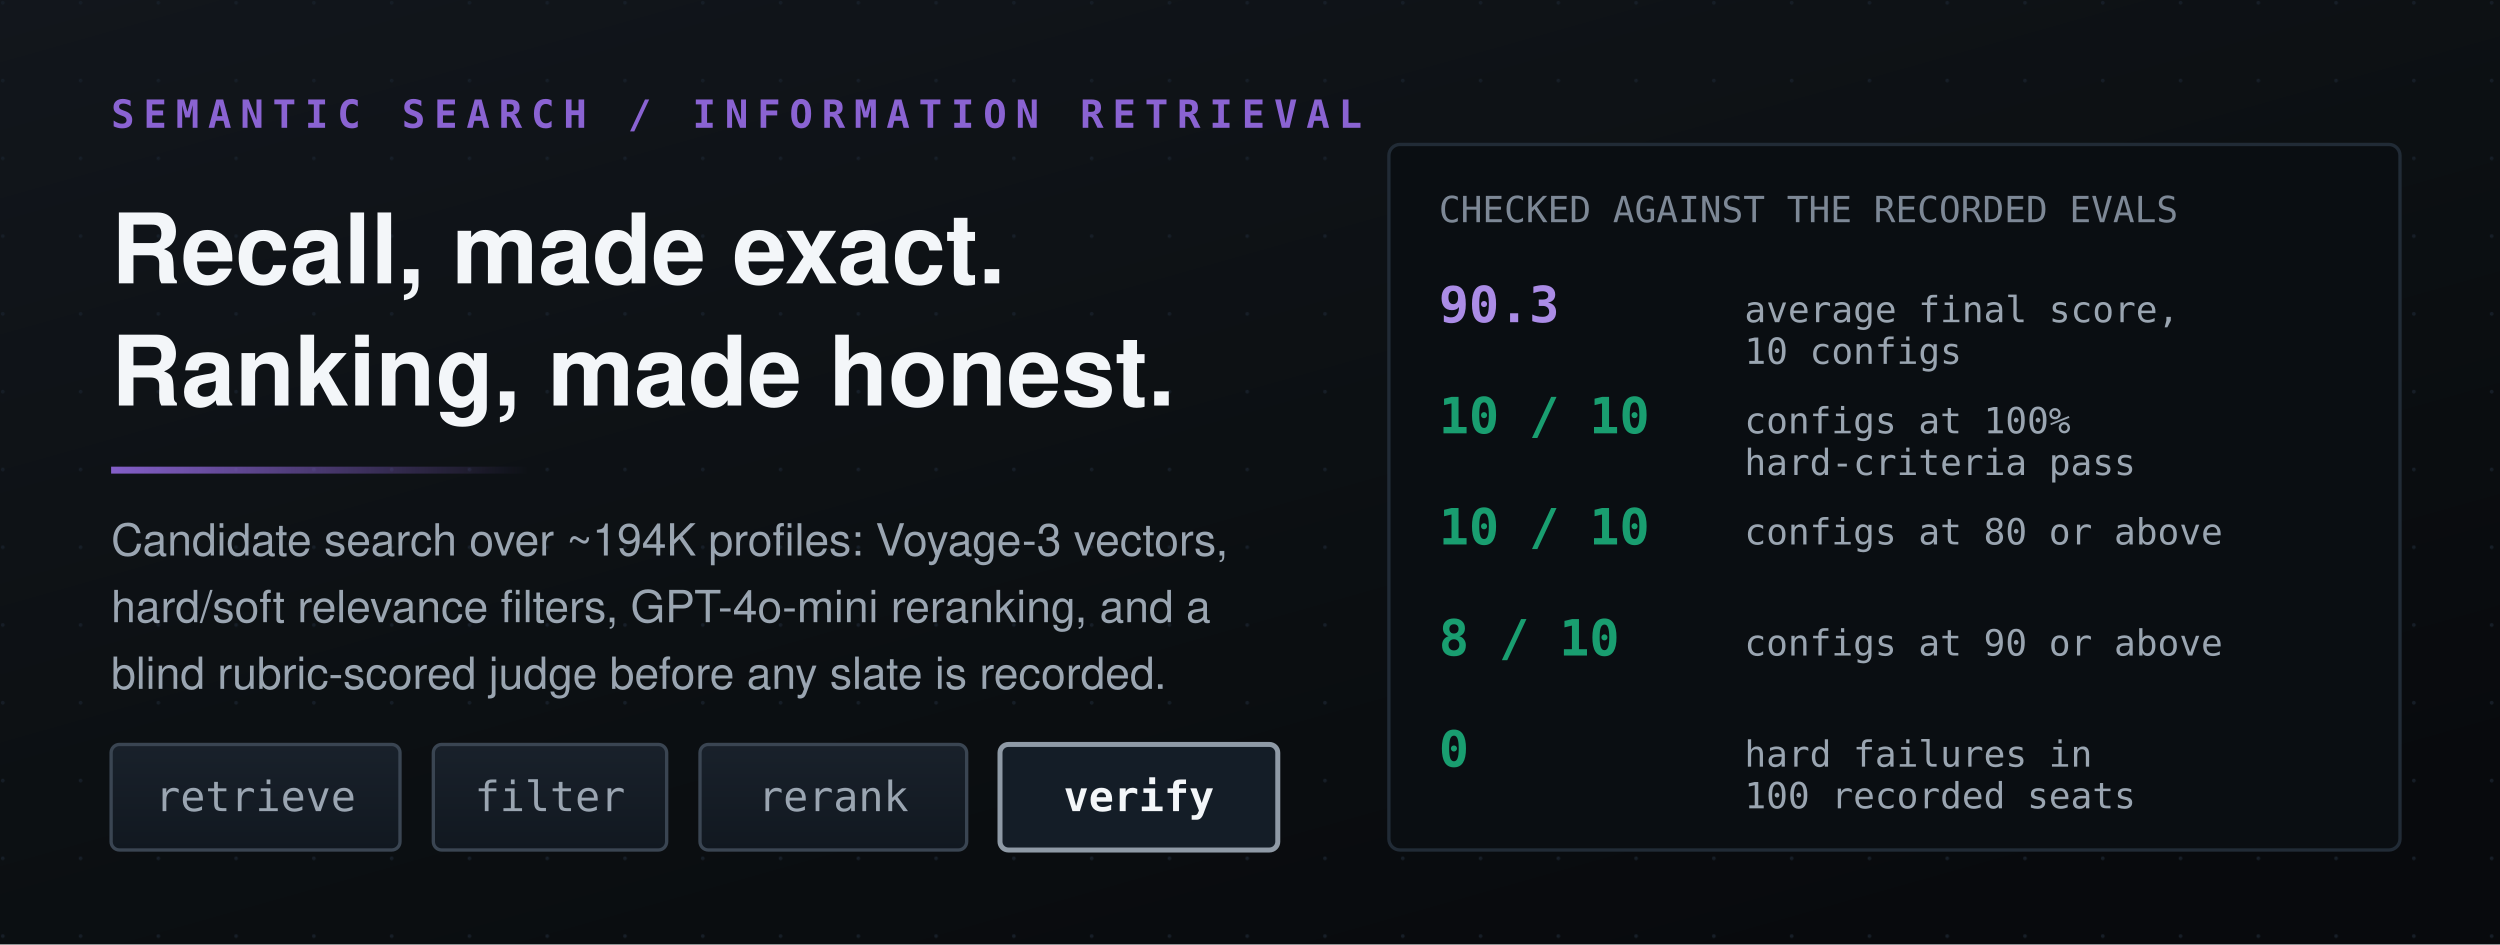
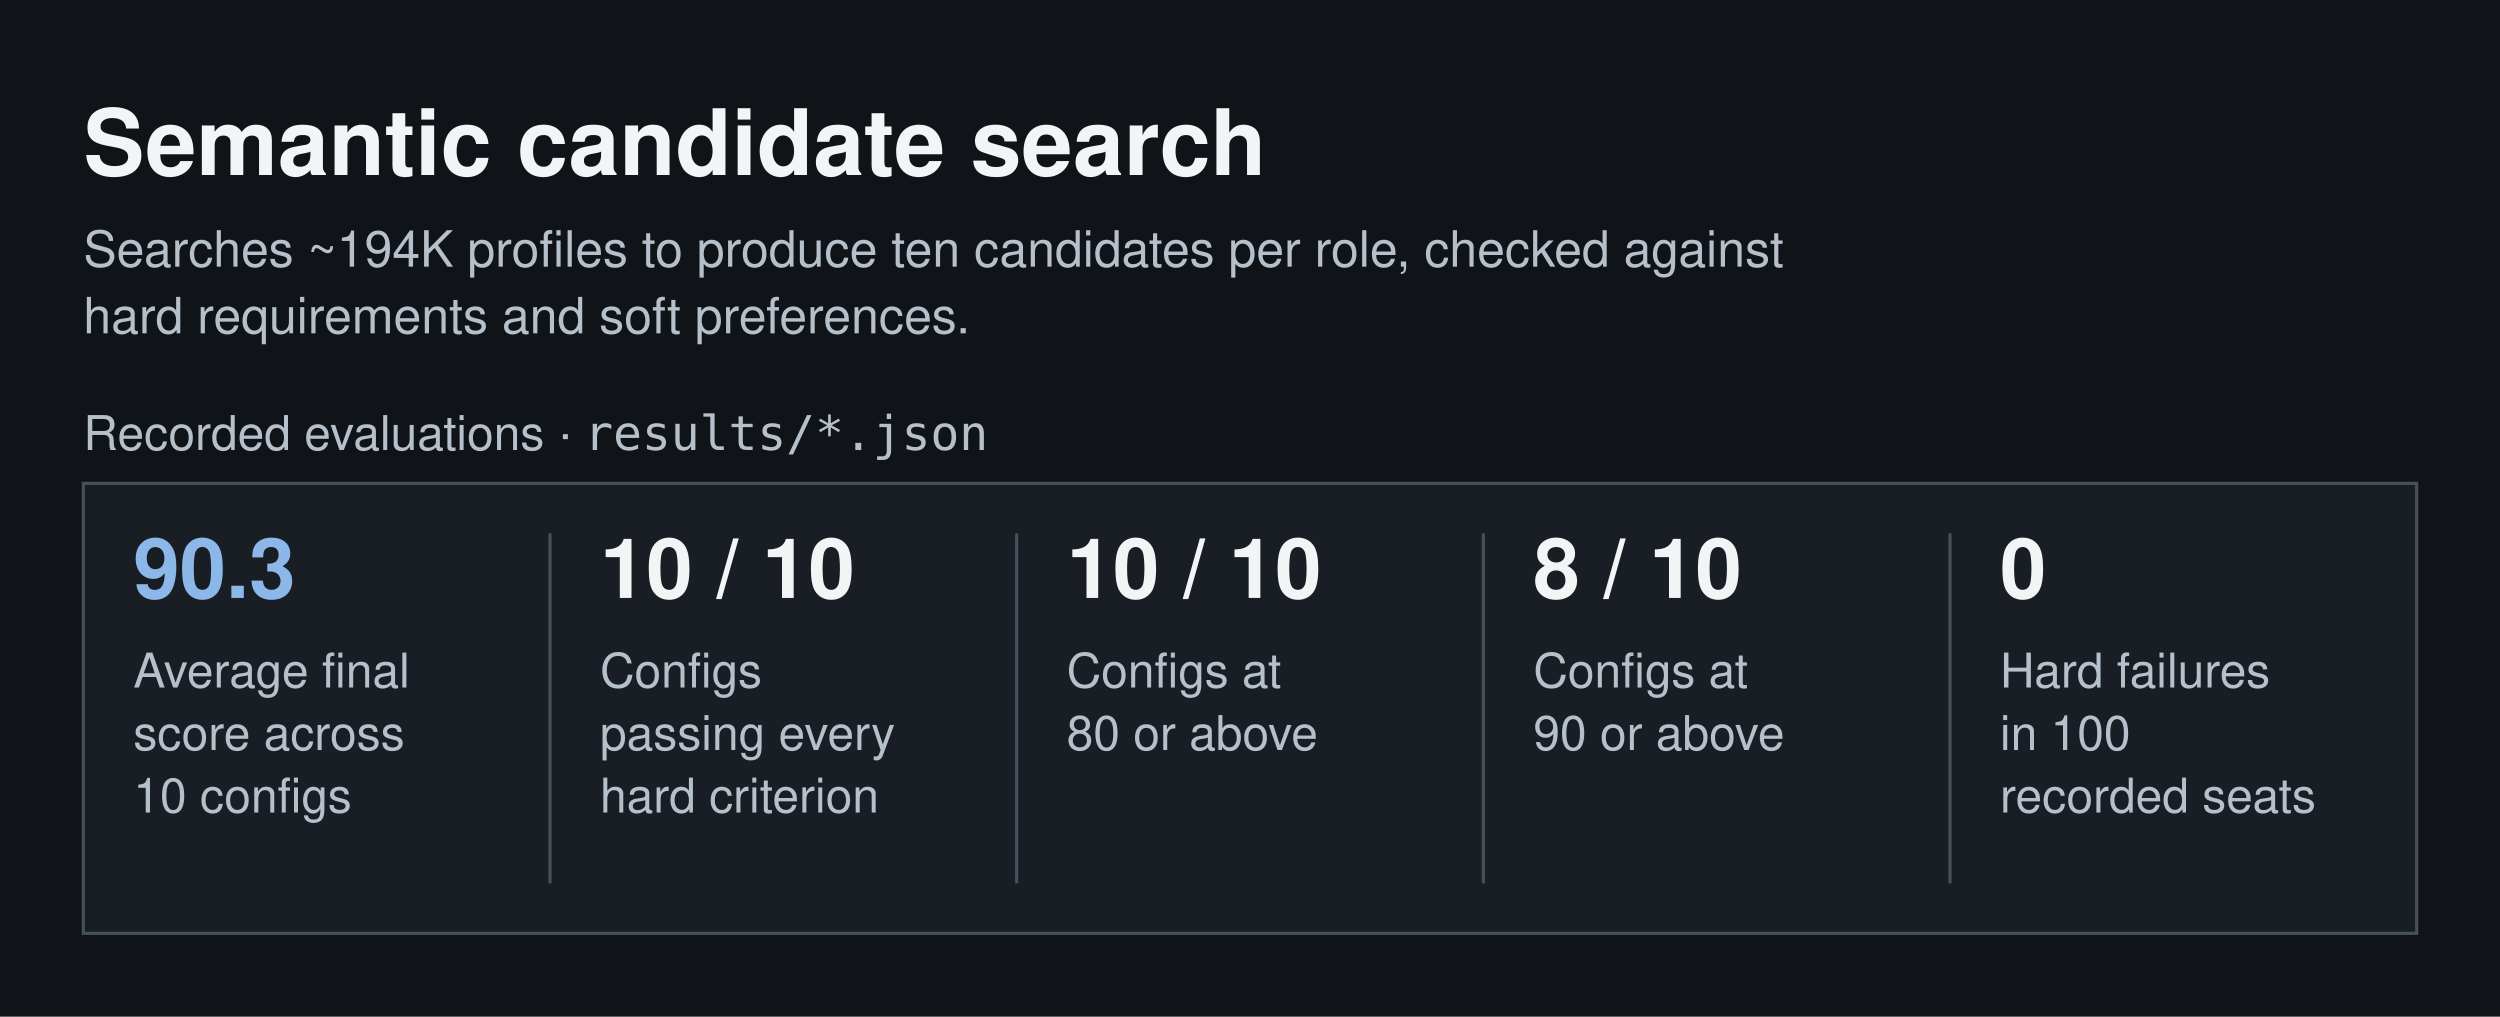
- <svg xmlns="http://www.w3.org/2000/svg" viewBox="0 0 900 340" width="900" height="340" role="img" aria-label="Semantic candidate search over 194K profiles: Voyage-3 retrieval, exhaustive structured scans, hard and soft relevance filtering, GPT-4o-mini reranking, and a blind rubric-scored judge; the recorded evals average 90.3 with every hard criterion passing" font-family="ui-sans-serif, -apple-system, BlinkMacSystemFont, Segoe UI, Helvetica, Arial, sans-serif">
+ <svg xmlns="http://www.w3.org/2000/svg" viewBox="0 0 1200 488" width="1200" height="488" role="img" aria-label="Semantic candidate search over about 194K profiles. Recorded evaluations average 90.3 across 10 configs. All 10 configs have a 100% pass rate on every hard criterion; all 10 score 80 or above, and 8 score 90 or above. There are 0 hard failures in 100 recorded seats." font-family="ui-sans-serif, -apple-system, BlinkMacSystemFont, Segoe UI, Helvetica, Arial, sans-serif" style="font-variant-numeric: tabular-nums">
  <defs>
-     <linearGradient id="bgh" x1="0" y1="0" x2="0.75" y2="1">
-       <stop offset="0" stop-color="#12161c" />
-       <stop offset="0.55" stop-color="#0c1013" />
-       <stop offset="1" stop-color="#080a0d" />
-     </linearGradient>
-     <pattern id="doth" width="28" height="28" patternUnits="userSpaceOnUse">
-       <circle cx="1" cy="1" r="0.7" fill="#161d26" />
-     </pattern>
-     <linearGradient id="ndh" x1="0" y1="0" x2="0" y2="1">
-       <stop offset="0" stop-color="#19212b" />
-       <stop offset="1" stop-color="#111820" />
-     </linearGradient>
-     <linearGradient id="rlh" x1="0" y1="0" x2="1" y2="0">
-       <stop offset="0" stop-color="#8a63d2" stop-opacity="0.95" />
-       <stop offset="1" stop-color="#8a63d2" stop-opacity="0" />
-     </linearGradient>
-     <marker id="arh" viewBox="0 0 10 10" refX="9" refY="5" markerWidth="5" markerHeight="5" orient="auto-start-reverse">
-       <path d="M 0 0 L 10 5 L 0 10 z" fill="#5a6673" />
-     </marker>
-     <marker id="argh" viewBox="0 0 10 10" refX="9" refY="5" markerWidth="5" markerHeight="5" orient="auto-start-reverse">
-       <path d="M 0 0 L 10 5 L 0 10 z" fill="#199e70" />
-     </marker>
-     <marker id="aroh" viewBox="0 0 10 10" refX="9" refY="5" markerWidth="5" markerHeight="5" orient="auto-start-reverse">
-       <path d="M 0 0 L 10 5 L 0 10 z" fill="#d95926" />
-     </marker>
-     <marker id="arbh" viewBox="0 0 10 10" refX="9" refY="5" markerWidth="5" markerHeight="5" orient="auto-start-reverse">
-       <path d="M 0 0 L 10 5 L 0 10 z" fill="#3987e5" />
-     </marker>
-     <marker id="arvh" viewBox="0 0 10 10" refX="9" refY="5" markerWidth="5" markerHeight="5" orient="auto-start-reverse">
-       <path d="M 0 0 L 10 5 L 0 10 z" fill="#8a63d2" />
+     <marker id="ahh" viewBox="0 0 10 10" refX="9" refY="5" markerWidth="6" markerHeight="6" orient="auto">
+       <path d="M 0 0 L 10 5 L 0 10 z" fill="#8795a3" />
    </marker>
  </defs>
-   <rect x="0" y="0" width="900" height="340" fill="url(#bgh)" />
-   <rect x="0" y="0" width="900" height="340" fill="url(#doth)" />
-   <text x="40" y="46" fill="#8a63d2" font-size="14" font-weight="700" letter-spacing="3.2" font-family="ui-monospace, SFMono-Regular, Menlo, monospace">SEMANTIC SEARCH / INFORMATION RETRIEVAL</text>
-   <text x="40" y="102" fill="#f3f6f9" font-size="35" font-weight="700">Recall, made exact.</text>
-   <text x="40" y="146" fill="#f3f6f9" font-size="35" font-weight="700">Ranking, made honest.</text>
-   <rect x="40" y="168" width="150" height="2.5" fill="url(#rlh)" />
-   <text x="40" y="200" fill="#9aa5b1" font-size="16">Candidate search over ~194K profiles: Voyage-3 vectors,</text>
-   <text x="40" y="224" fill="#9aa5b1" font-size="16">hard/soft relevance filters, GPT-4o-mini reranking, and a</text>
-   <text x="40" y="248" fill="#9aa5b1" font-size="16">blind rubric-scored judge before any slate is recorded.</text>
-   <rect x="40" y="268" width="104" height="38" fill="url(#ndh)" stroke="#3a4552" stroke-width="1.2" rx="3" />
-   <text x="92.0" y="292" fill="#9aa5b1" font-size="15" text-anchor="middle" font-weight="400" font-family="ui-monospace, SFMono-Regular, Menlo, monospace">retrieve</text>
-   <rect x="156" y="268" width="84" height="38" fill="url(#ndh)" stroke="#3a4552" stroke-width="1.2" rx="3" />
-   <text x="198.0" y="292" fill="#9aa5b1" font-size="15" text-anchor="middle" font-weight="400" font-family="ui-monospace, SFMono-Regular, Menlo, monospace">filter</text>
-   <rect x="252" y="268" width="96" height="38" fill="url(#ndh)" stroke="#3a4552" stroke-width="1.2" rx="3" />
-   <text x="300.0" y="292" fill="#9aa5b1" font-size="15" text-anchor="middle" font-weight="400" font-family="ui-monospace, SFMono-Regular, Menlo, monospace">rerank</text>
-   <rect x="360" y="268" width="100" height="38" fill="#141d27" stroke="#8f9aa6" stroke-width="1.8" rx="3" />
-   <text x="410.0" y="292" fill="#f3f6f9" font-size="15" text-anchor="middle" font-weight="700" font-family="ui-monospace, SFMono-Regular, Menlo, monospace">verify</text>
-   <rect x="500" y="52" width="364" height="254" fill="#0a0e12" stroke="#212b36" stroke-width="1.2" rx="4" />
-   <text x="518" y="80" fill="#7d8896" font-size="13" text-anchor="start" font-weight="400" font-family="ui-monospace, SFMono-Regular, Menlo, monospace">CHECKED AGAINST THE RECORDED EVALS</text>
-   <text x="518" y="116" fill="#ab8ce6" font-size="18" text-anchor="start" font-weight="700" font-family="ui-monospace, SFMono-Regular, Menlo, monospace">90.3</text>
-   <text x="628" y="116" fill="#9aa5b1" font-size="13" text-anchor="start" font-weight="400" font-family="ui-monospace, SFMono-Regular, Menlo, monospace">average final score,</text>
-   <text x="628" y="131" fill="#9aa5b1" font-size="13" text-anchor="start" font-weight="400" font-family="ui-monospace, SFMono-Regular, Menlo, monospace">10 configs</text>
-   <text x="518" y="156" fill="#199e70" font-size="18" text-anchor="start" font-weight="700" font-family="ui-monospace, SFMono-Regular, Menlo, monospace">10 / 10</text>
-   <text x="628" y="156" fill="#9aa5b1" font-size="13" text-anchor="start" font-weight="400" font-family="ui-monospace, SFMono-Regular, Menlo, monospace">configs at 100%</text>
-   <text x="628" y="171" fill="#9aa5b1" font-size="13" text-anchor="start" font-weight="400" font-family="ui-monospace, SFMono-Regular, Menlo, monospace">hard-criteria pass</text>
-   <text x="518" y="196" fill="#199e70" font-size="18" text-anchor="start" font-weight="700" font-family="ui-monospace, SFMono-Regular, Menlo, monospace">10 / 10</text>
-   <text x="628" y="196" fill="#9aa5b1" font-size="13" text-anchor="start" font-weight="400" font-family="ui-monospace, SFMono-Regular, Menlo, monospace">configs at 80 or above</text>
-   <text x="518" y="236" fill="#199e70" font-size="18" text-anchor="start" font-weight="700" font-family="ui-monospace, SFMono-Regular, Menlo, monospace">8 / 10</text>
-   <text x="628" y="236" fill="#9aa5b1" font-size="13" text-anchor="start" font-weight="400" font-family="ui-monospace, SFMono-Regular, Menlo, monospace">configs at 90 or above</text>
-   <text x="518" y="276" fill="#199e70" font-size="18" text-anchor="start" font-weight="700" font-family="ui-monospace, SFMono-Regular, Menlo, monospace">0</text>
-   <text x="628" y="276" fill="#9aa5b1" font-size="13" text-anchor="start" font-weight="400" font-family="ui-monospace, SFMono-Regular, Menlo, monospace">hard failures in</text>
-   <text x="628" y="291" fill="#9aa5b1" font-size="13" text-anchor="start" font-weight="400" font-family="ui-monospace, SFMono-Regular, Menlo, monospace">100 recorded seats</text>
+   <rect width="1200" height="488" fill="#101418" />
+   <text x="40" y="84" fill="#f2f4f6" font-size="44" font-weight="700">Semantic candidate search</text>
+   <text x="40" y="128" fill="#b6c0ca" font-size="24">Searches ~194K profiles to produce ten candidates per role, checked against</text>
+   <text x="40" y="160" fill="#b6c0ca" font-size="24">hard requirements and soft preferences.</text>
+   <text x="40" y="216" fill="#b6c0ca" font-size="23">Recorded evaluations · <tspan font-family="ui-monospace, SFMono-Regular, Menlo, monospace">results/*.json</tspan>
+   </text>
+   <rect x="40" y="232" width="1120" height="216" fill="#181e24" stroke="#46515c" stroke-width="1.5" />
+   <text x="64" y="287" fill="#8bb8e8" font-size="40" font-weight="700">90.3</text>
+   <text x="64" y="330" fill="#b6c0ca" font-size="23">Average final</text>
+   <text x="64" y="360" fill="#b6c0ca" font-size="23">score across</text>
+   <text x="64" y="390" fill="#b6c0ca" font-size="23">10 configs</text>
+   <line x1="264" y1="256" x2="264" y2="424" stroke="#46515c" stroke-width="1.5" />
+   <text x="288" y="287" fill="#f2f4f6" font-size="40" font-weight="700">10 / 10</text>
+   <text x="288" y="330" fill="#b6c0ca" font-size="23">Configs</text>
+   <text x="288" y="360" fill="#b6c0ca" font-size="23">passing every</text>
+   <text x="288" y="390" fill="#b6c0ca" font-size="23">hard criterion</text>
+   <line x1="488" y1="256" x2="488" y2="424" stroke="#46515c" stroke-width="1.5" />
+   <text x="512" y="287" fill="#f2f4f6" font-size="40" font-weight="700">10 / 10</text>
+   <text x="512" y="330" fill="#b6c0ca" font-size="23">Configs at</text>
+   <text x="512" y="360" fill="#b6c0ca" font-size="23">80 or above</text>
+   <line x1="712" y1="256" x2="712" y2="424" stroke="#46515c" stroke-width="1.5" />
+   <text x="736" y="287" fill="#f2f4f6" font-size="40" font-weight="700">8 / 10</text>
+   <text x="736" y="330" fill="#b6c0ca" font-size="23">Configs at</text>
+   <text x="736" y="360" fill="#b6c0ca" font-size="23">90 or above</text>
+   <line x1="936" y1="256" x2="936" y2="424" stroke="#46515c" stroke-width="1.5" />
+   <text x="960" y="287" fill="#f2f4f6" font-size="40" font-weight="700">0</text>
+   <text x="960" y="330" fill="#b6c0ca" font-size="23">Hard failures</text>
+   <text x="960" y="360" fill="#b6c0ca" font-size="23">in 100</text>
+   <text x="960" y="390" fill="#b6c0ca" font-size="23">recorded seats</text>
</svg>
